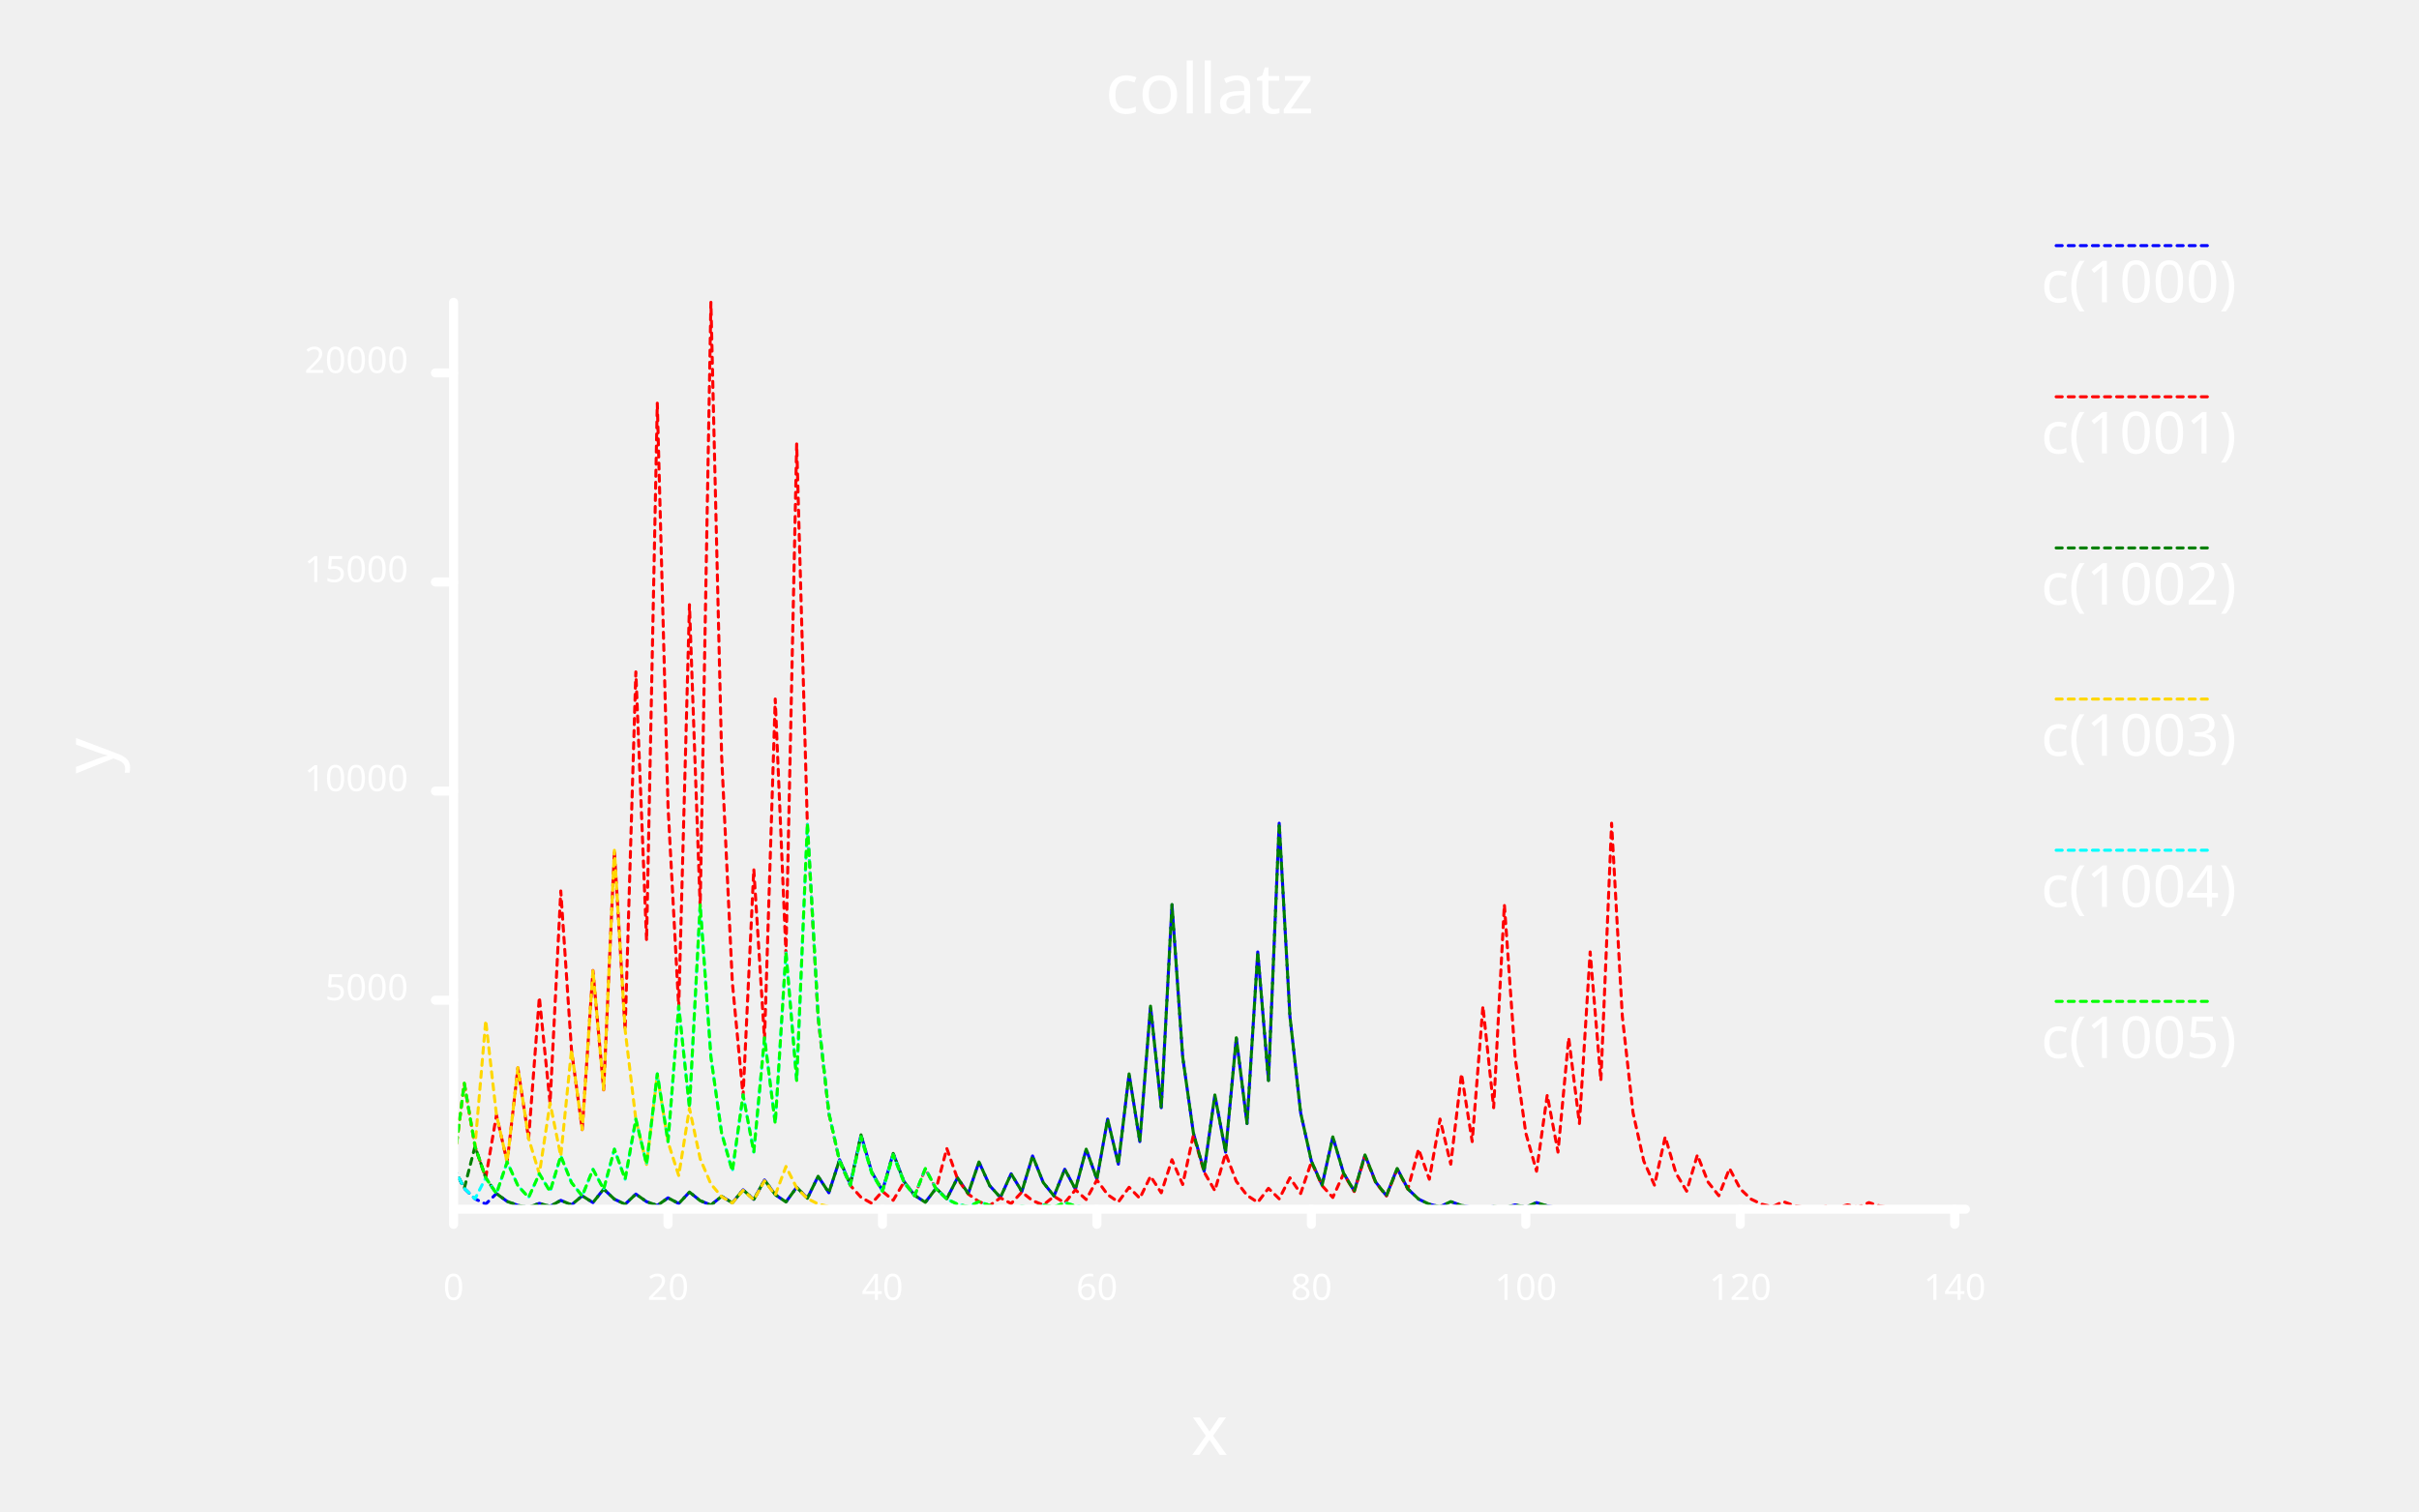
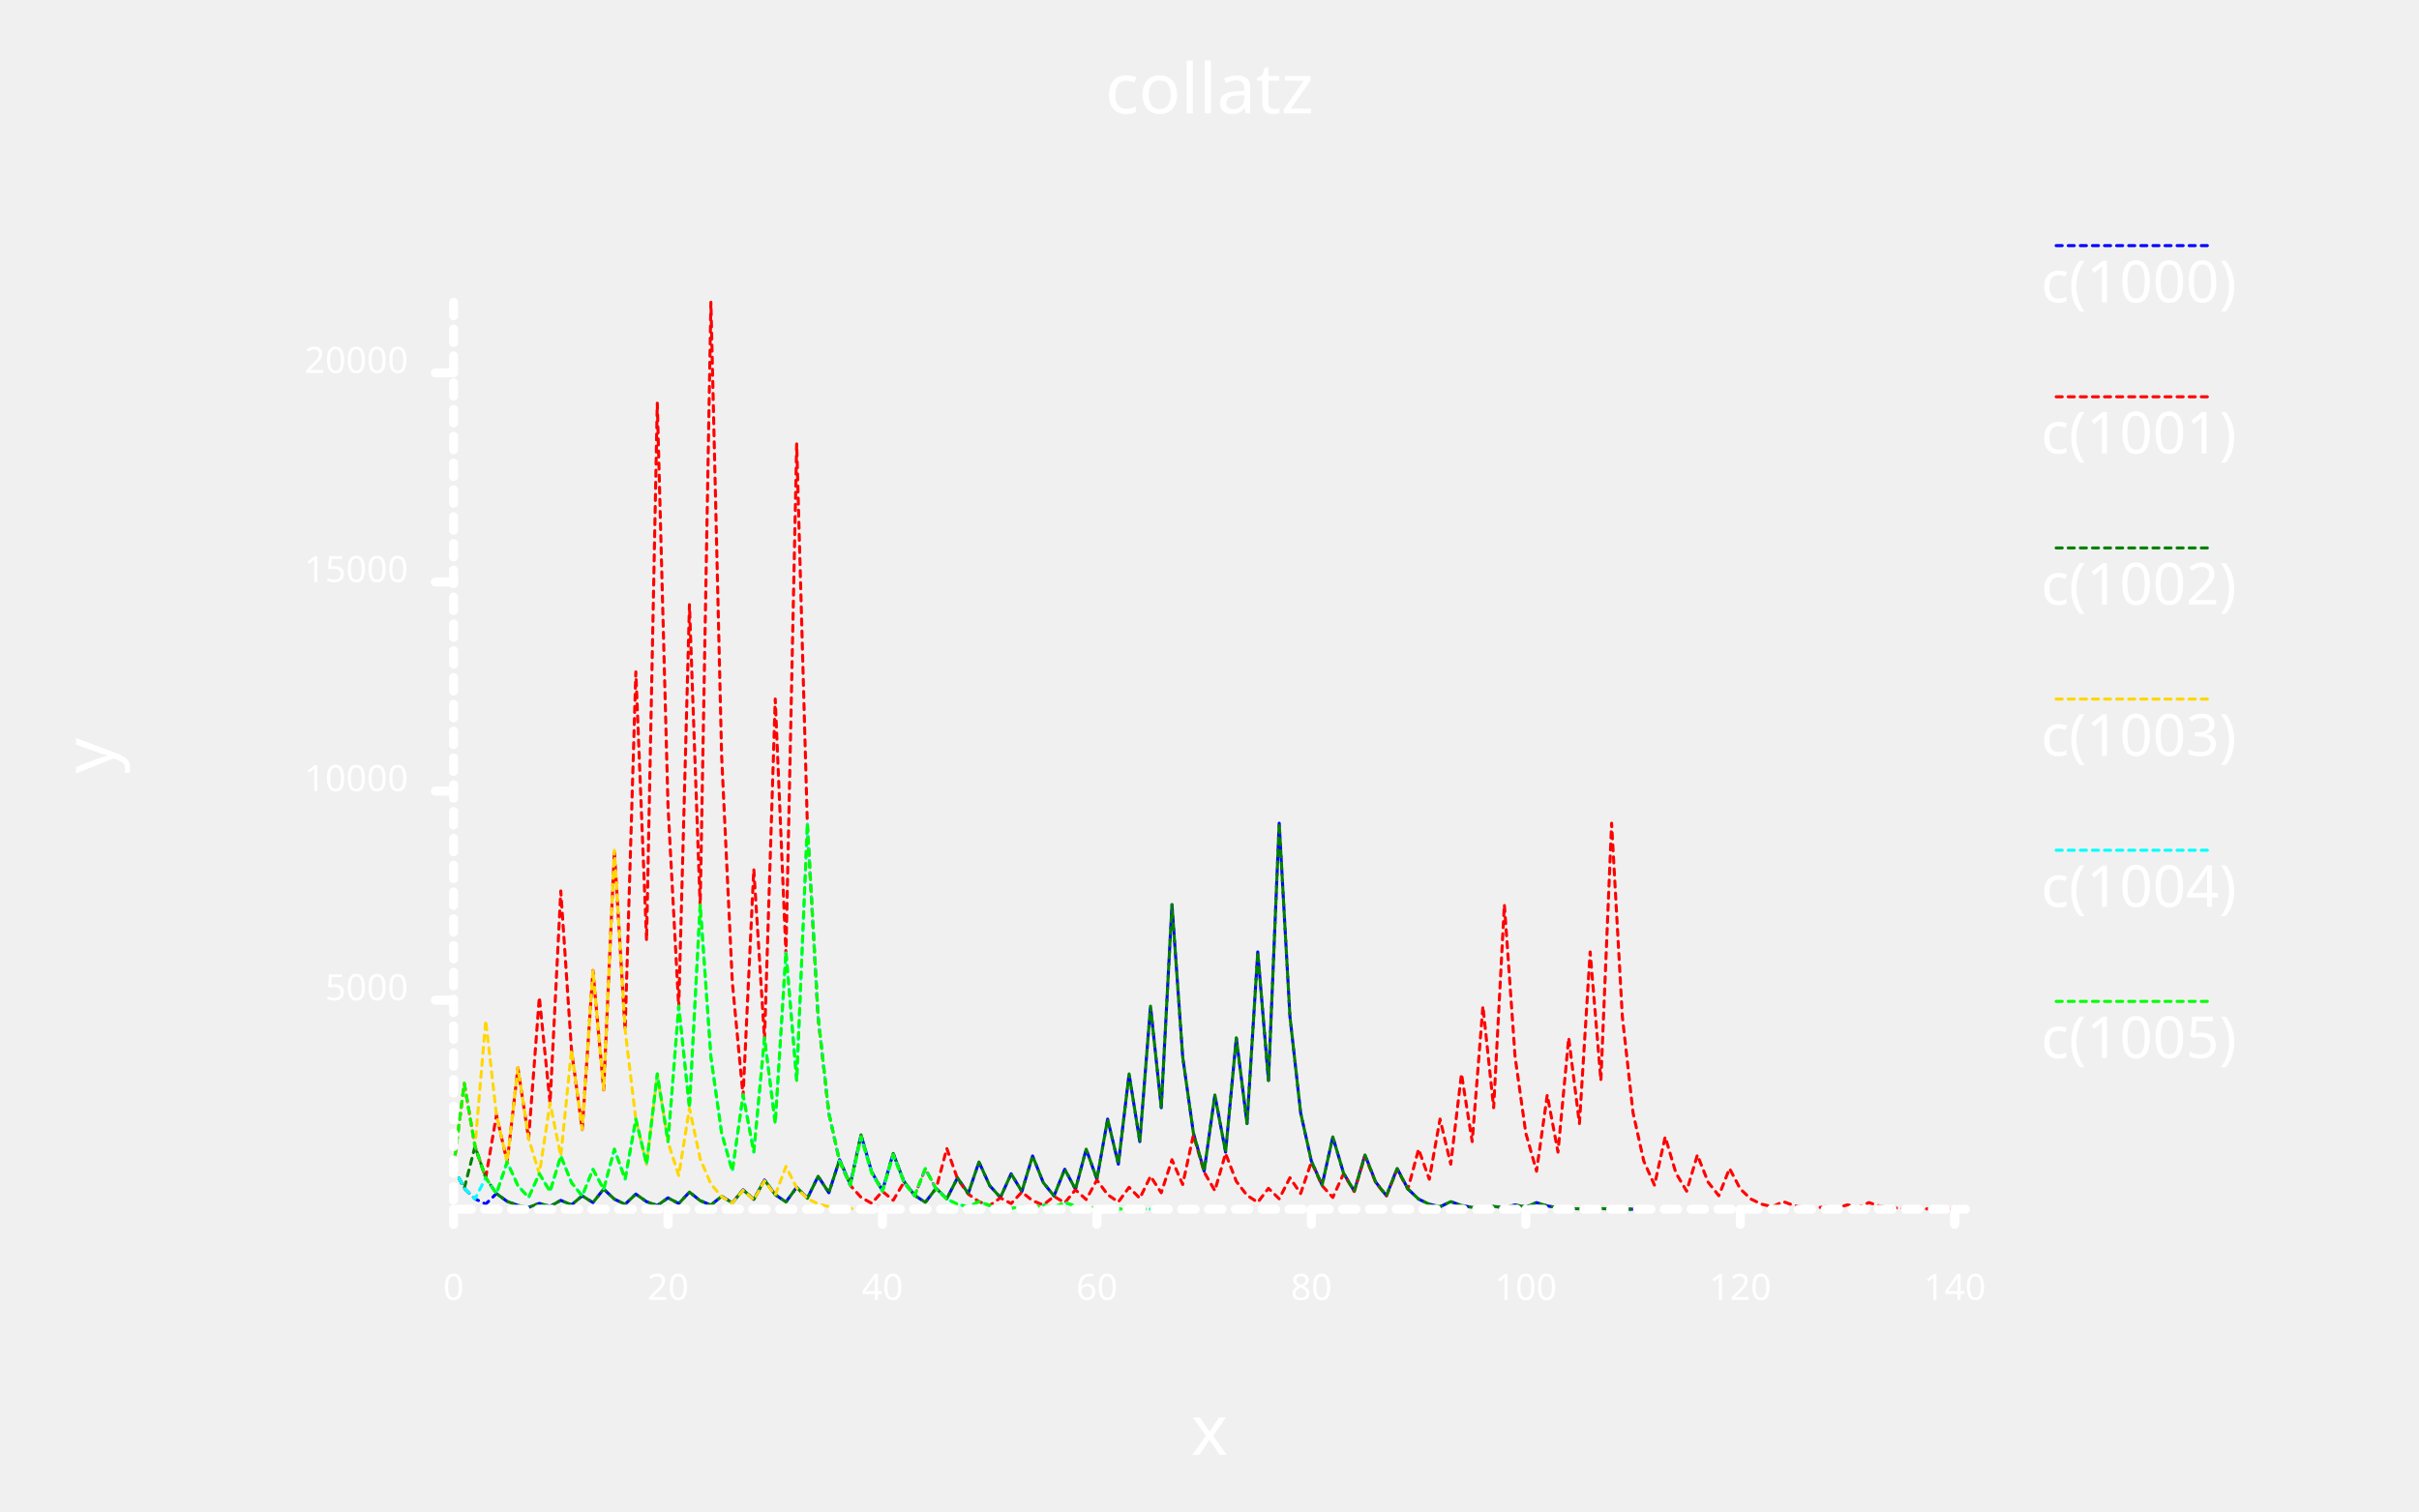
<svg xmlns="http://www.w3.org/2000/svg" width="800" class="poloto_background poloto" height="500" viewBox="0 0 800 500">
  <style>.poloto {
    stroke-linecap:round;
    stroke-linejoin:round;
    font-family: sans-serif;
    stroke-width:2;
    }
    .scatter{stroke-width:7}
    .poloto_text{fill: white;}
    .poloto_axis_lines{stroke: white;stroke-width:3;fill:none;stroke-dasharray:none}
    .poloto_background{background-color: #262626;}
    .poloto0stroke{stroke:  blue;}
    .poloto1stroke{stroke:  red;}
    .poloto2stroke{stroke:  green;}
    .poloto3stroke{stroke:  gold;}
    .poloto4stroke{stroke:  aqua;}
    .poloto5stroke{stroke:  lime;}
    .poloto6stroke{stroke:  orange;}
    .poloto7stroke{stroke:  chocolate;}
    .poloto0fill{fill:blue;}
    .poloto1fill{fill:red;}
    .poloto2fill{fill:green;}
    .poloto3fill{fill:gold;}
    .poloto4fill{fill:aqua;}
    .poloto5fill{fill:lime;}
    .poloto6fill{fill:orange;}
    .poloto7fill{fill:chocolate;}</style>
  <style>.poloto{stroke-dasharray:2;stroke-width:1;}</style>
  <text class="poloto_text" alignment-baseline="middle" text-anchor="start" font-size="large" x="675" y="100">c(1000)</text>
  <line class="poloto0stroke poloto0legend" stroke="black" x1="680" x2="730" y1="81.25" y2="81.25" />
  <path class="poloto0stroke" fill="none" stroke="black" d=" M 150 386.194 L 153.546 393.111 L 157.092 396.569 L 160.638 398.298 L 164.184 394.826 L 167.73 397.427 L 171.277 398.727 L 174.823 399.377 L 178.369 398.063 L 181.915 399.045 L 185.461 397.067 L 189.007 398.547 L 192.553 395.573 L 196.099 397.8 L 199.645 393.332 L 203.191 396.68 L 206.738 398.354 L 210.284 394.992 L 213.83 397.51 L 217.376 398.769 L 220.922 396.237 L 224.468 398.132 L 228.014 394.328 L 231.56 397.178 L 235.106 398.603 L 238.652 395.739 L 242.199 397.883 L 245.745 393.581 L 249.291 396.804 L 252.837 390.344 L 256.383 395.186 L 259.929 397.607 L 263.475 392.751 L 267.021 396.389 L 270.567 389.099 L 274.113 394.563 L 277.66 383.621 L 281.206 391.824 L 284.752 375.403 L 288.298 387.716 L 291.844 393.872 L 295.39 381.546 L 298.936 390.787 L 302.482 395.407 L 306.028 397.717 L 309.574 393.083 L 313.121 396.555 L 316.667 389.597 L 320.213 394.812 L 323.759 384.368 L 327.305 392.198 L 330.851 396.113 L 334.397 388.269 L 337.943 394.148 L 341.489 382.376 L 345.035 391.202 L 348.582 395.615 L 352.128 386.775 L 355.674 393.401 L 359.22 380.135 L 362.766 390.081 L 366.312 370.174 L 369.858 385.101 L 373.404 355.234 L 376.95 377.631 L 380.496 332.823 L 384.043 366.425 L 387.589 299.207 L 391.135 349.617 L 394.681 374.822 L 398.227 387.425 L 401.773 362.206 L 405.319 381.117 L 408.865 343.281 L 412.411 371.655 L 415.957 314.894 L 419.504 357.461 L 423.05 272.314 L 426.596 336.171 L 430.142 368.099 L 433.688 384.063 L 437.234 392.046 L 440.78 376.068 L 444.326 388.048 L 447.872 394.038 L 451.418 382.044 L 454.965 391.036 L 458.511 395.532 L 462.057 386.526 L 465.603 393.277 L 469.149 396.652 L 472.695 398.34 L 476.241 399.184 L 479.787 397.482 L 483.333 398.755 L 486.879 399.391 L 490.426 399.709 L 493.972 399.059 L 497.518 399.543 L 501.064 398.561 L 504.61 399.294 L 508.156 397.814 L 511.702 398.921 L 515.248 399.474 L 518.794 399.751 L 522.34 399.889 L 525.887 399.958 L 529.433 399.806 L 532.979 399.917 L 536.525 399.972 L 540.071 400" />
  <text class="poloto_text" alignment-baseline="middle" text-anchor="start" font-size="large" x="675" y="150">c(1001)</text>
  <line class="poloto1stroke poloto1legend" stroke="black" x1="680" x2="730" y1="131.25" y2="131.25" />
  <path class="poloto1stroke" fill="none" stroke="black" d=" M 150 386.18 L 153.546 358.471 L 157.092 379.249 L 160.638 389.638 L 164.184 368.846 L 167.73 384.437 L 171.277 353.242 L 174.823 376.635 L 178.369 329.835 L 181.915 364.931 L 185.461 294.725 L 189.007 347.376 L 192.553 373.702 L 196.099 321.037 L 199.645 360.532 L 203.191 281.527 L 206.738 340.777 L 210.284 222.263 L 213.83 311.145 L 217.376 133.367 L 220.922 266.697 L 224.468 333.363 L 228.014 200.018 L 231.56 300.023 L 235.106 100 L 238.652 250.014 L 242.199 325.021 L 245.745 362.524 L 249.291 287.503 L 252.837 343.766 L 256.383 231.228 L 259.929 315.628 L 263.475 146.814 L 267.021 273.421 L 270.567 336.724 L 274.113 368.376 L 277.66 384.202 L 281.206 392.115 L 284.752 396.071 L 288.298 398.049 L 291.844 394.079 L 295.39 397.053 L 298.936 391.091 L 302.482 395.559 L 306.028 386.609 L 309.574 393.318 L 313.121 379.886 L 316.667 389.957 L 320.213 394.992 L 323.759 397.51 L 327.305 398.769 L 330.851 396.237 L 334.397 398.132 L 337.943 394.328 L 341.489 397.178 L 345.035 398.603 L 348.582 395.739 L 352.128 397.883 L 355.674 393.581 L 359.22 396.804 L 362.766 390.344 L 366.312 395.186 L 369.858 397.607 L 373.404 392.751 L 376.95 396.389 L 380.496 389.099 L 384.043 394.563 L 387.589 383.621 L 391.135 391.824 L 394.681 375.403 L 398.227 387.716 L 401.773 393.872 L 405.319 381.546 L 408.865 390.787 L 412.411 395.407 L 415.957 397.717 L 419.504 393.083 L 423.05 396.555 L 426.596 389.597 L 430.142 394.812 L 433.688 384.368 L 437.234 392.198 L 440.78 396.113 L 444.326 388.269 L 447.872 394.148 L 451.418 382.376 L 454.965 391.202 L 458.511 395.615 L 462.057 386.775 L 465.603 393.401 L 469.149 380.135 L 472.695 390.081 L 476.241 370.174 L 479.787 385.101 L 483.333 355.234 L 486.879 377.631 L 490.426 332.823 L 493.972 366.425 L 497.518 299.207 L 501.064 349.617 L 504.61 374.822 L 508.156 387.425 L 511.702 362.206 L 515.248 381.117 L 518.794 343.281 L 522.34 371.655 L 525.887 314.894 L 529.433 357.461 L 532.979 272.314 L 536.525 336.171 L 540.071 368.099 L 543.617 384.063 L 547.163 392.046 L 550.709 376.068 L 554.255 388.048 L 557.801 394.038 L 561.348 382.044 L 564.894 391.036 L 568.44 395.532 L 571.986 386.526 L 575.532 393.277 L 579.078 396.652 L 582.624 398.34 L 586.17 399.184 L 589.716 397.482 L 593.262 398.755 L 596.809 399.391 L 600.355 399.709 L 603.901 399.059 L 607.447 399.543 L 610.993 398.561 L 614.539 399.294 L 618.085 397.814 L 621.631 398.921 L 625.177 399.474 L 628.723 399.751 L 632.27 399.889 L 635.816 399.958 L 639.362 399.806 L 642.908 399.917 L 646.454 399.972 L 650 400" />
  <text class="poloto_text" alignment-baseline="middle" text-anchor="start" font-size="large" x="675" y="200">c(1002)</text>
  <line class="poloto2stroke poloto2legend" stroke="black" x1="680" x2="730" y1="181.25" y2="181.25" />
  <path class="poloto2stroke" fill="none" stroke="black" d=" M 150 386.166 L 153.546 393.097 L 157.092 379.222 L 160.638 389.625 L 164.184 394.826 L 167.73 397.427 L 171.277 398.727 L 174.823 399.377 L 178.369 398.063 L 181.915 399.045 L 185.461 397.067 L 189.007 398.547 L 192.553 395.573 L 196.099 397.8 L 199.645 393.332 L 203.191 396.68 L 206.738 398.354 L 210.284 394.992 L 213.83 397.51 L 217.376 398.769 L 220.922 396.237 L 224.468 398.132 L 228.014 394.328 L 231.56 397.178 L 235.106 398.603 L 238.652 395.739 L 242.199 397.883 L 245.745 393.581 L 249.291 396.804 L 252.837 390.344 L 256.383 395.186 L 259.929 397.607 L 263.475 392.751 L 267.021 396.389 L 270.567 389.099 L 274.113 394.563 L 277.66 383.621 L 281.206 391.824 L 284.752 375.403 L 288.298 387.716 L 291.844 393.872 L 295.39 381.546 L 298.936 390.787 L 302.482 395.407 L 306.028 397.717 L 309.574 393.083 L 313.121 396.555 L 316.667 389.597 L 320.213 394.812 L 323.759 384.368 L 327.305 392.198 L 330.851 396.113 L 334.397 388.269 L 337.943 394.148 L 341.489 382.376 L 345.035 391.202 L 348.582 395.615 L 352.128 386.775 L 355.674 393.401 L 359.22 380.135 L 362.766 390.081 L 366.312 370.174 L 369.858 385.101 L 373.404 355.234 L 376.95 377.631 L 380.496 332.823 L 384.043 366.425 L 387.589 299.207 L 391.135 349.617 L 394.681 374.822 L 398.227 387.425 L 401.773 362.206 L 405.319 381.117 L 408.865 343.281 L 412.411 371.655 L 415.957 314.894 L 419.504 357.461 L 423.05 272.314 L 426.596 336.171 L 430.142 368.099 L 433.688 384.063 L 437.234 392.046 L 440.78 376.068 L 444.326 388.048 L 447.872 394.038 L 451.418 382.044 L 454.965 391.036 L 458.511 395.532 L 462.057 386.526 L 465.603 393.277 L 469.149 396.652 L 472.695 398.34 L 476.241 399.184 L 479.787 397.482 L 483.333 398.755 L 486.879 399.391 L 490.426 399.709 L 493.972 399.059 L 497.518 399.543 L 501.064 398.561 L 504.61 399.294 L 508.156 397.814 L 511.702 398.921 L 515.248 399.474 L 518.794 399.751 L 522.34 399.889 L 525.887 399.958 L 529.433 399.806 L 532.979 399.917 L 536.525 399.972 L 540.071 400" />
  <text class="poloto_text" alignment-baseline="middle" text-anchor="start" font-size="large" x="675" y="250">c(1003)</text>
  <line class="poloto3stroke poloto3legend" stroke="black" x1="680" x2="730" y1="231.25" y2="231.25" />
  <path class="poloto3stroke" fill="none" stroke="black" d=" M 150 386.152 L 153.546 358.388 L 157.092 379.208 L 160.638 337.554 L 164.184 368.791 L 167.73 384.409 L 171.277 353.159 L 174.823 376.593 L 178.369 388.31 L 181.915 364.862 L 185.461 382.445 L 189.007 347.266 L 192.553 373.647 L 196.099 320.871 L 199.645 360.449 L 203.191 281.278 L 206.738 340.653 L 210.284 370.34 L 213.83 385.184 L 217.376 355.483 L 220.922 377.755 L 224.468 388.891 L 228.014 366.605 L 231.56 383.316 L 235.106 391.672 L 238.652 395.85 L 242.199 397.939 L 245.745 393.747 L 249.291 396.887 L 252.837 390.593 L 256.383 395.31 L 259.929 385.862 L 263.475 392.945 L 267.021 396.486 L 270.567 398.257 L 274.113 399.142 L 277.66 399.585 L 281.206 399.806 L 284.752 399.917 L 288.298 399.972 L 291.844 400" />
  <text class="poloto_text" alignment-baseline="middle" text-anchor="start" font-size="large" x="675" y="300">c(1004)</text>
  <line class="poloto4stroke poloto4legend" stroke="black" x1="680" x2="730" y1="281.25" y2="281.25" />
  <path class="poloto4stroke" fill="none" stroke="black" d=" M 150 386.139 L 153.546 393.083 L 157.092 396.555 L 160.638 389.597 L 164.184 394.812 L 167.73 384.368 L 171.277 392.198 L 174.823 396.113 L 178.369 388.269 L 181.915 394.148 L 185.461 382.376 L 189.007 391.202 L 192.553 395.615 L 196.099 386.775 L 199.645 393.401 L 203.191 380.135 L 206.738 390.081 L 210.284 370.174 L 213.83 385.101 L 217.376 355.234 L 220.922 377.631 L 224.468 332.823 L 228.014 366.425 L 231.56 299.207 L 235.106 349.617 L 238.652 374.822 L 242.199 387.425 L 245.745 362.206 L 249.291 381.117 L 252.837 343.281 L 256.383 371.655 L 259.929 314.894 L 263.475 357.461 L 267.021 272.314 L 270.567 336.171 L 274.113 368.099 L 277.66 384.063 L 281.206 392.046 L 284.752 376.068 L 288.298 388.048 L 291.844 394.038 L 295.39 382.044 L 298.936 391.036 L 302.482 395.532 L 306.028 386.526 L 309.574 393.277 L 313.121 396.652 L 316.667 398.34 L 320.213 399.184 L 323.759 397.482 L 327.305 398.755 L 330.851 399.391 L 334.397 399.709 L 337.943 399.059 L 341.489 399.543 L 345.035 398.561 L 348.582 399.294 L 352.128 397.814 L 355.674 398.921 L 359.22 399.474 L 362.766 399.751 L 366.312 399.889 L 369.858 399.958 L 373.404 399.806 L 376.95 399.917 L 380.496 399.972 L 384.043 400" />
  <text class="poloto_text" alignment-baseline="middle" text-anchor="start" font-size="large" x="675" y="350">c(1005)</text>
  <line class="poloto5stroke poloto5legend" stroke="black" x1="680" x2="730" y1="331.25" y2="331.25" />
  <path class="poloto5stroke" fill="none" stroke="black" d=" M 150 386.125 L 153.546 358.305 L 157.092 379.166 L 160.638 389.597 L 164.184 394.812 L 167.73 384.368 L 171.277 392.198 L 174.823 396.113 L 178.369 388.269 L 181.915 394.148 L 185.461 382.376 L 189.007 391.202 L 192.553 395.615 L 196.099 386.775 L 199.645 393.401 L 203.191 380.135 L 206.738 390.081 L 210.284 370.174 L 213.83 385.101 L 217.376 355.234 L 220.922 377.631 L 224.468 332.823 L 228.014 366.425 L 231.56 299.207 L 235.106 349.617 L 238.652 374.822 L 242.199 387.425 L 245.745 362.206 L 249.291 381.117 L 252.837 343.281 L 256.383 371.655 L 259.929 314.894 L 263.475 357.461 L 267.021 272.314 L 270.567 336.171 L 274.113 368.099 L 277.66 384.063 L 281.206 392.046 L 284.752 376.068 L 288.298 388.048 L 291.844 394.038 L 295.39 382.044 L 298.936 391.036 L 302.482 395.532 L 306.028 386.526 L 309.574 393.277 L 313.121 396.652 L 316.667 398.34 L 320.213 399.184 L 323.759 397.482 L 327.305 398.755 L 330.851 399.391 L 334.397 399.709 L 337.943 399.059 L 341.489 399.543 L 345.035 398.561 L 348.582 399.294 L 352.128 397.814 L 355.674 398.921 L 359.22 399.474 L 362.766 399.751 L 366.312 399.889 L 369.858 399.958 L 373.404 399.806 L 376.95 399.917 L 380.496 399.972 L 384.043 400" />
  <text class="poloto_text" alignment-baseline="start" text-anchor="middle" font-size="x-large" x="400" y="37.5">collatz</text>
  <text class="poloto_text" alignment-baseline="start" text-anchor="middle" font-size="x-large" x="400" y="481.25">x</text>
  <text class="poloto_text" alignment-baseline="start" text-anchor="middle" font-size="x-large" transform="rotate(-90,37.5,250)" x="37.5" y="250">y</text>
-   <path stroke="black" fill="none" class="poloto_axis_lines" d=" M 150 100 L 150 400 L 650 400" />
+   <path stroke="black" fill="none" class="poloto_axis_lines" style="stroke-dasharray:4.433 4.433;" d=" M 150 100 L 150 400 L 650 400" />
  <line class="poloto_axis_lines" stroke="black" x1="150" x2="150" y1="400" y2="405" />
  <text class="poloto_text" alignment-baseline="start" text-anchor="middle" x="150" y="430"> 0</text>
  <line class="poloto_axis_lines" stroke="black" x1="220.922" x2="220.922" y1="400" y2="405" />
  <text class="poloto_text" alignment-baseline="start" text-anchor="middle" x="220.922" y="430"> 20</text>
  <line class="poloto_axis_lines" stroke="black" x1="291.844" x2="291.844" y1="400" y2="405" />
  <text class="poloto_text" alignment-baseline="start" text-anchor="middle" x="291.844" y="430"> 40</text>
  <line class="poloto_axis_lines" stroke="black" x1="362.766" x2="362.766" y1="400" y2="405" />
  <text class="poloto_text" alignment-baseline="start" text-anchor="middle" x="362.766" y="430"> 60</text>
  <line class="poloto_axis_lines" stroke="black" x1="433.688" x2="433.688" y1="400" y2="405" />
  <text class="poloto_text" alignment-baseline="start" text-anchor="middle" x="433.688" y="430"> 80</text>
  <line class="poloto_axis_lines" stroke="black" x1="504.61" x2="504.61" y1="400" y2="405" />
  <text class="poloto_text" alignment-baseline="start" text-anchor="middle" x="504.61" y="430"> 100</text>
  <line class="poloto_axis_lines" stroke="black" x1="575.532" x2="575.532" y1="400" y2="405" />
  <text class="poloto_text" alignment-baseline="start" text-anchor="middle" x="575.532" y="430"> 120</text>
  <line class="poloto_axis_lines" stroke="black" x1="646.454" x2="646.454" y1="400" y2="405" />
  <text class="poloto_text" alignment-baseline="start" text-anchor="middle" x="646.454" y="430"> 140</text>
  <line class="poloto_axis_lines" stroke="black" x1="150" x2="144" y1="330.859" y2="330.859" />
  <text class="poloto_text" alignment-baseline="middle" text-anchor="end" x="135" y="330.859"> 5000</text>
  <line class="poloto_axis_lines" stroke="black" x1="150" x2="144" y1="261.69" y2="261.69" />
  <text class="poloto_text" alignment-baseline="middle" text-anchor="end" x="135" y="261.69"> 10000</text>
  <line class="poloto_axis_lines" stroke="black" x1="150" x2="144" y1="192.521" y2="192.521" />
  <text class="poloto_text" alignment-baseline="middle" text-anchor="end" x="135" y="192.521"> 15000</text>
  <line class="poloto_axis_lines" stroke="black" x1="150" x2="144" y1="123.351" y2="123.351" />
  <text class="poloto_text" alignment-baseline="middle" text-anchor="end" x="135" y="123.351"> 20000</text>
</svg>
